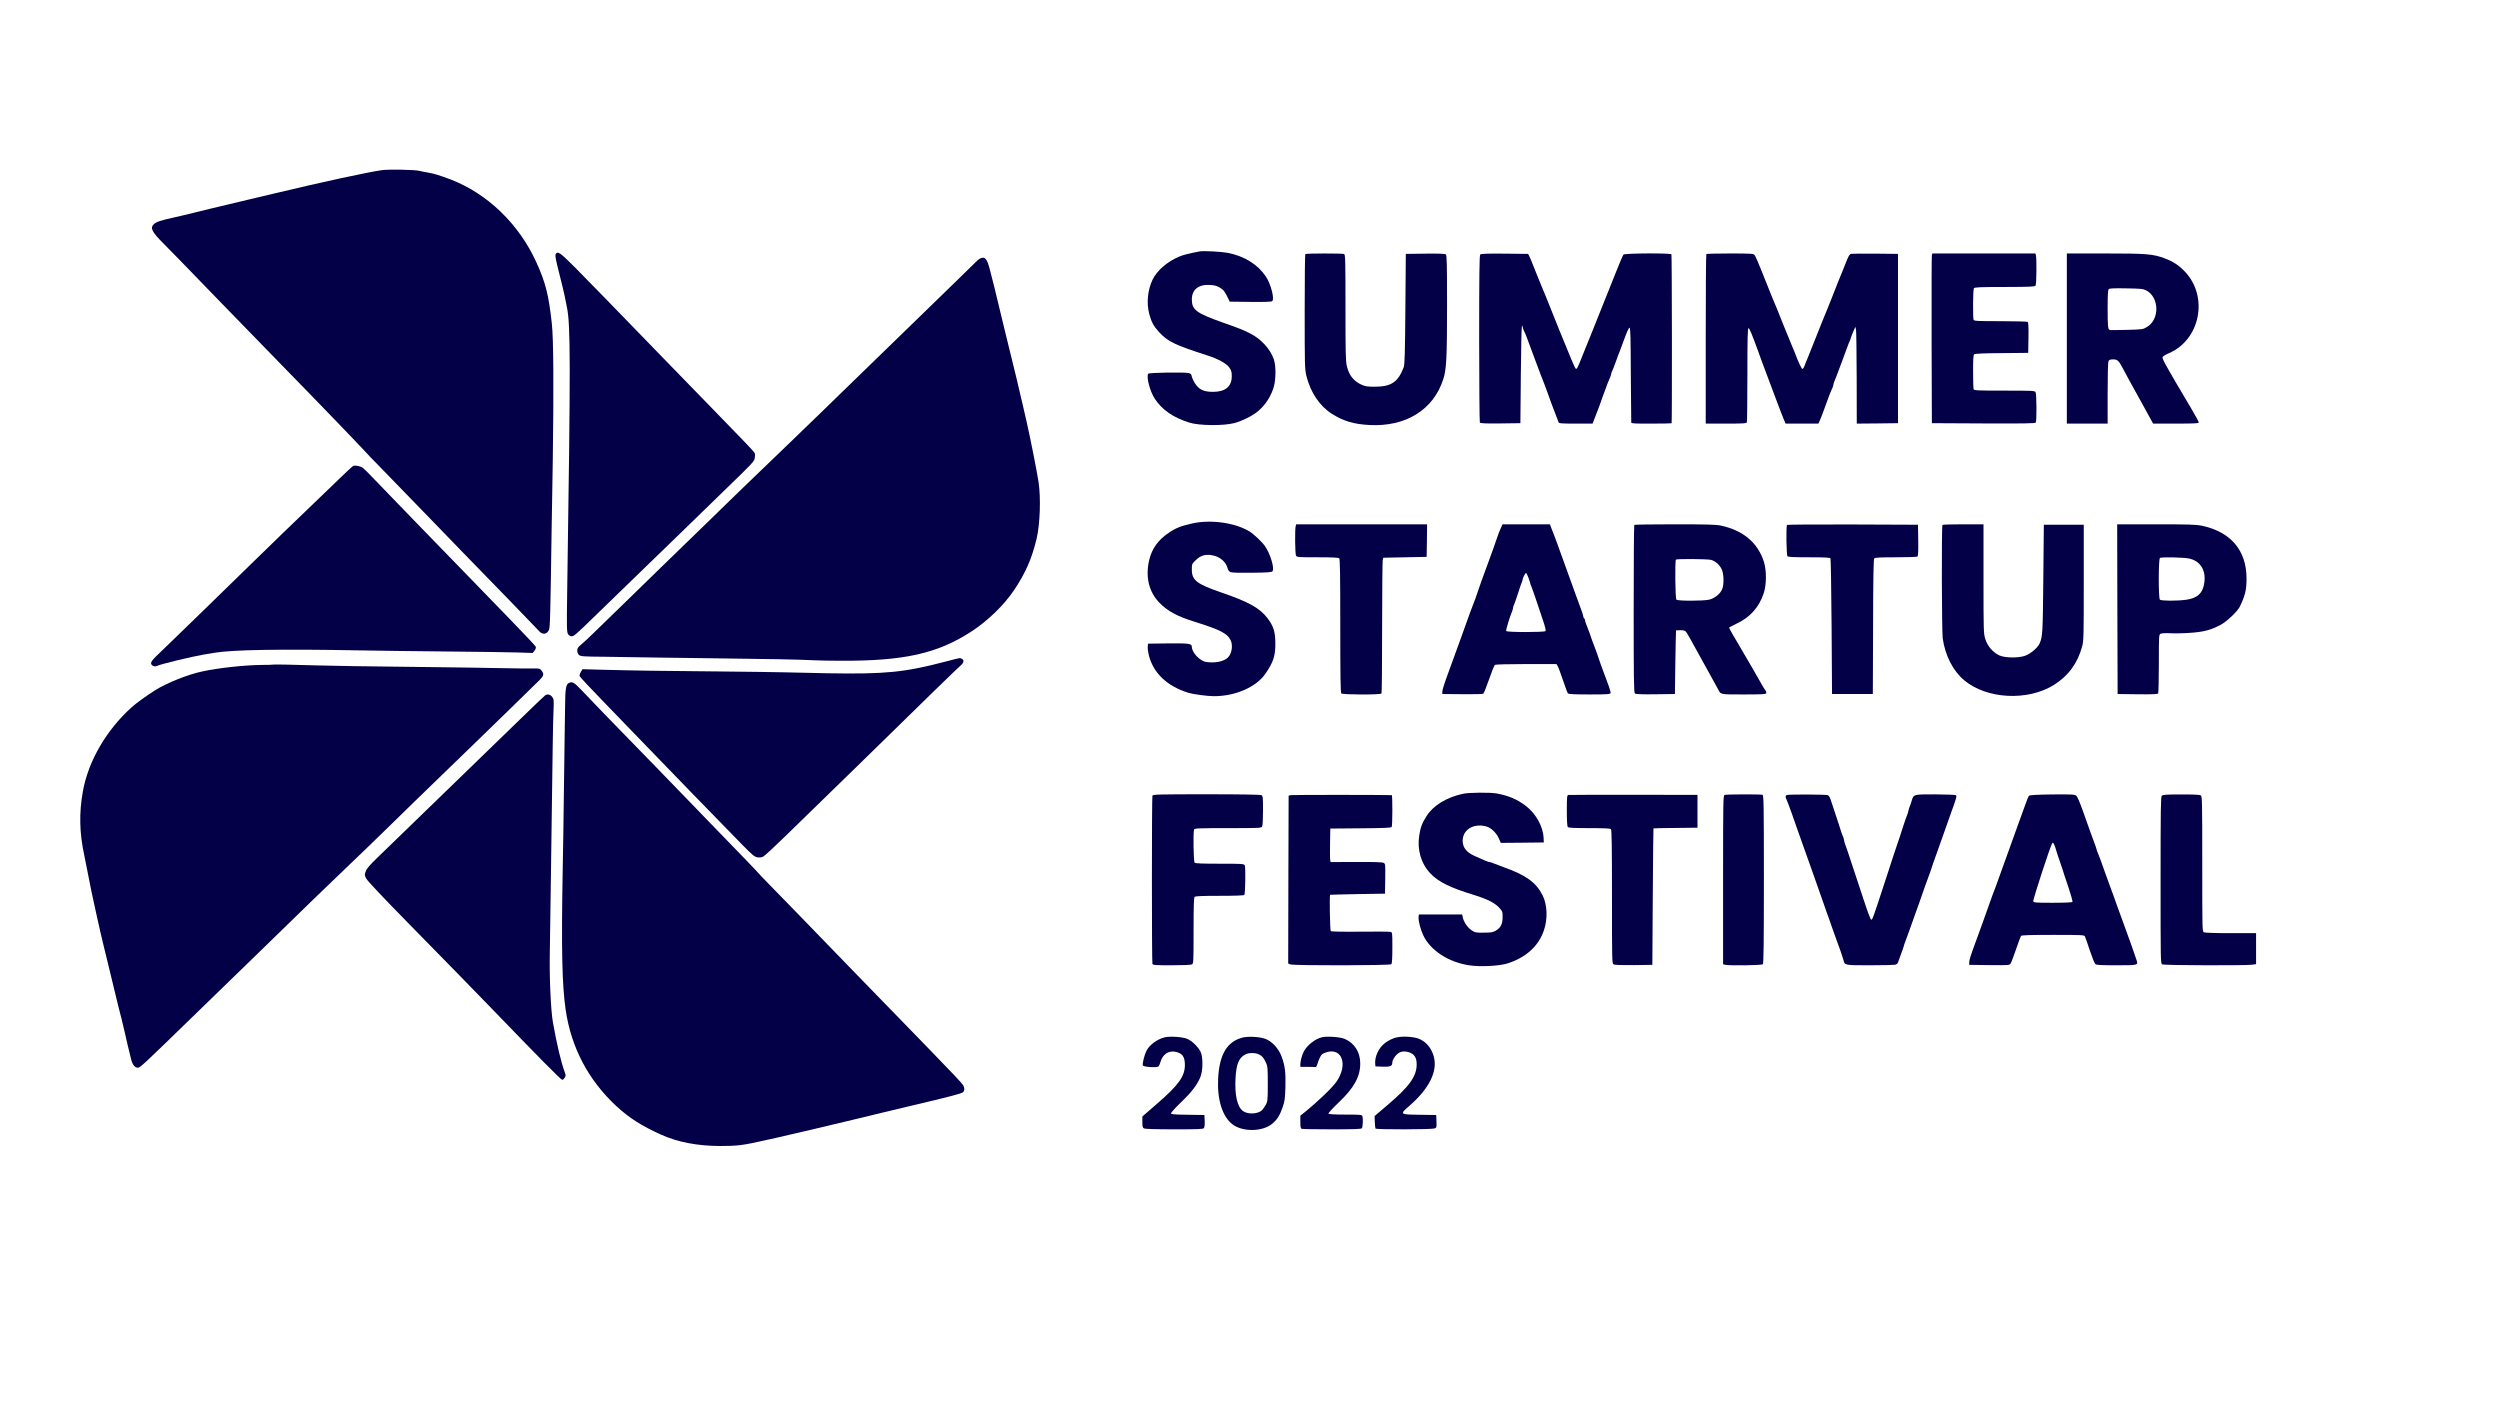
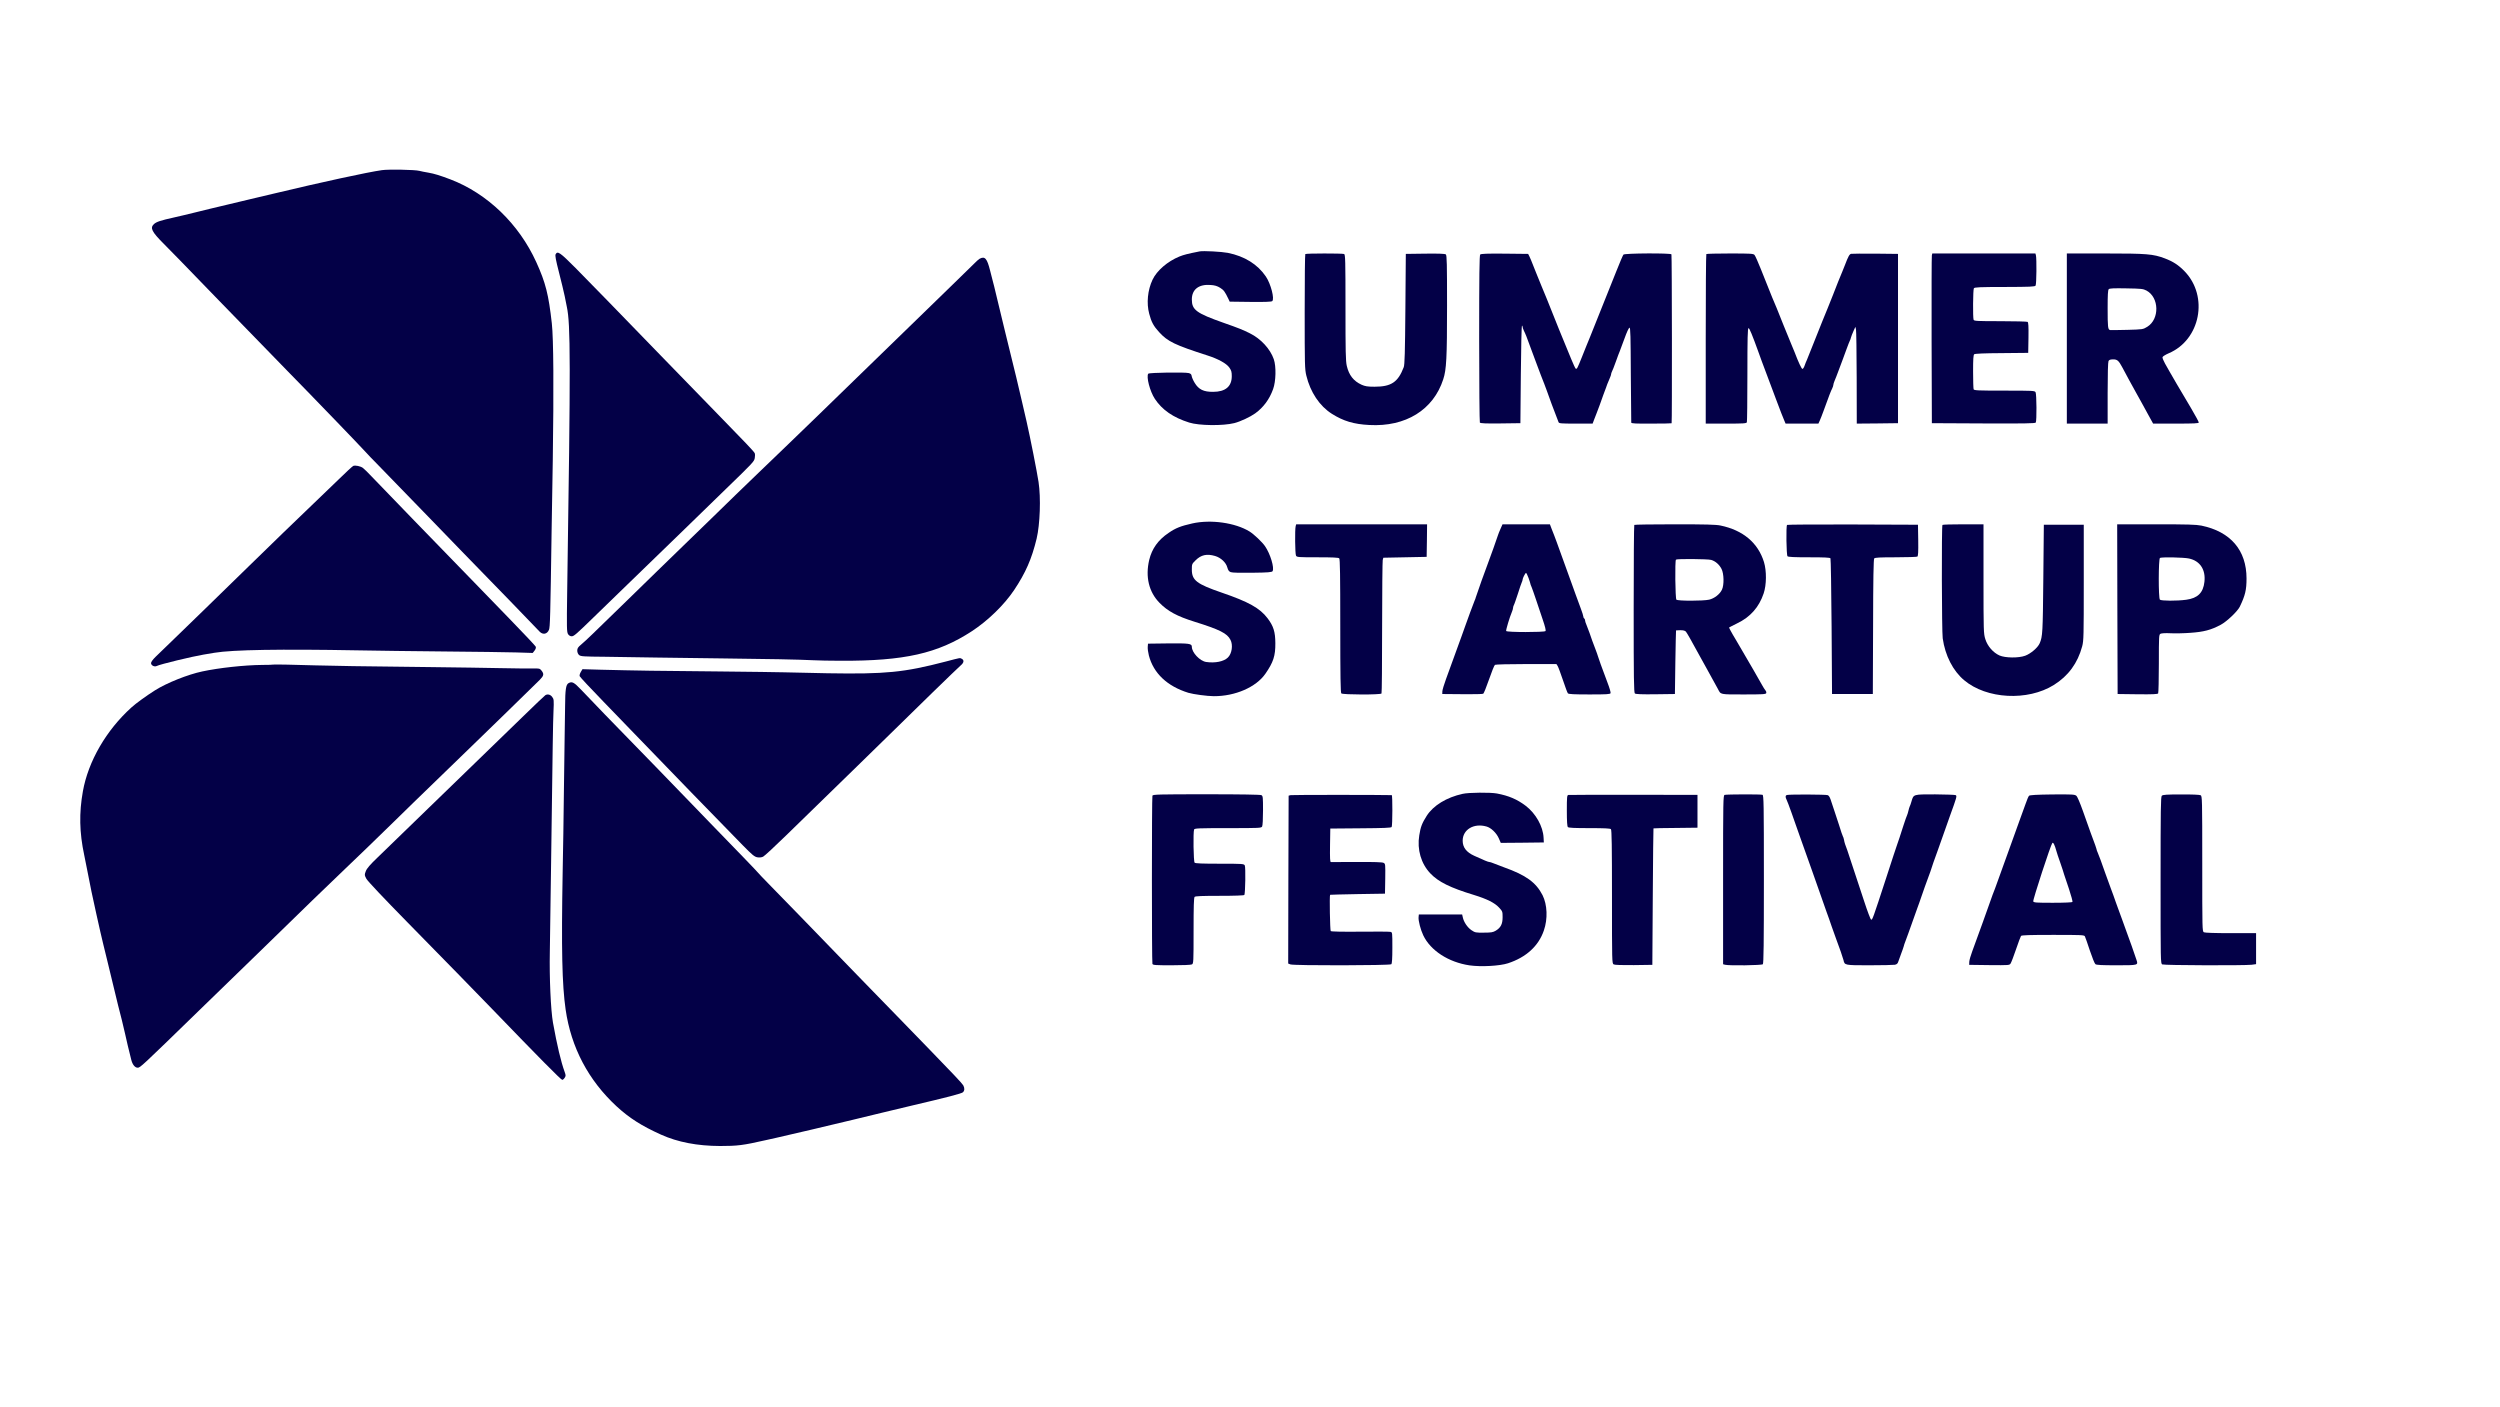
<svg xmlns="http://www.w3.org/2000/svg" viewBox="0 0 2880 1620">
  <path d="M 440 196 C 423.2 198.4 371.5 209.6 315.5 223 C 306.2 225.2 294 228.1 288.5 229.4 C 283 230.7 271.5 233.5 263 235.5 C 254.5 237.6 245 239.8 242 240.5 C 239 241.2 231.1 243.2 224.5 244.8 C 217.9 246.5 207.1 249 200.5 250.5 C 184.7 254 180.1 255.6 177.3 258.2 C 172.6 262.6 174.8 267 188.9 281.1 C 194.4 286.5 210.6 303.2 252.5 346.5 C 287.6 382.7 311.4 407.2 334.2 430.5 C 342.8 439.3 352.1 448.8 354.7 451.5 C 357.3 454.3 371.9 469.3 387.1 485 C 402.2 500.7 417.5 516.6 421 520.5 C 424.5 524.3 429.2 529.3 431.5 531.5 C 436.6 536.6 463 563.8 497.5 599.5 C 534.5 637.7 533.5 636.8 551.5 655.2 C 564.5 668.4 612.9 718.4 621.7 727.7 C 625.4 731.5 630.3 730.6 632.4 725.6 C 633.7 722.5 634 711.5 635.5 609 C 635.8 592.2 636.3 556.9 636.8 530.5 C 638 446.5 637.7 390.8 635.7 372.5 C 632 339.4 628.6 325.7 617.8 302 C 597.8 258 561.5 223 519 206.7 C 506.8 202.1 500.5 200.1 493.5 198.9 C 489.7 198.3 484.9 197.3 483 196.8 C 478 195.5 447.7 194.9 440 196 Z" stroke="none" style="fill: rgb(3, 0, 71);" />
  <path d="M 1382 289.6 C 1368 292.4 1364 293.4 1358.7 295.5 C 1345 301.1 1332.6 311.8 1327.7 322.3 C 1322.1 334.2 1320.6 349.2 1323.9 361.5 C 1326.3 370.8 1328.9 375.6 1335.2 382.5 C 1345.2 393.5 1353.4 397.4 1391 409.5 C 1403.2 413.4 1412.7 418.6 1416.1 423.3 C 1418.5 426.7 1419 428.3 1419 433.4 C 1419 445.2 1411.7 451.4 1397.5 451.4 C 1386.6 451.5 1380.9 448.7 1376.3 441.1 C 1374.5 438.2 1373 434.6 1372.8 433.2 C 1372.6 431.3 1371.7 430.4 1369.5 429.8 C 1365.4 428.6 1323.7 429.2 1322.8 430.5 C 1320.3 433.9 1324.7 450.9 1330.4 459.5 C 1338.8 472.2 1351.5 481 1370 486.8 C 1381.4 490.4 1409 490.7 1422 487.4 C 1429 485.6 1440.3 480.3 1446 476.2 C 1455.5 469.3 1462.4 460 1466.6 448.3 C 1469.9 439.4 1470.3 422.1 1467.4 413.8 C 1463.3 402 1452.6 390.3 1439.9 384 C 1432.4 380.2 1426.8 377.9 1409.6 371.9 C 1378.2 360.8 1373 357 1373 345 C 1373 333.4 1381 327.2 1394.7 328.3 C 1399.4 328.6 1402.3 329.5 1405.7 331.6 C 1409.9 334.3 1411 335.8 1415.2 344.5 L 1416.6 347.5 L 1440.4 347.8 C 1456.6 348 1464.7 347.7 1465.6 346.9 C 1468.5 344.5 1464 327 1458.3 318.6 C 1448.8 304.5 1433.8 295.2 1414.5 291.3 C 1407.2 289.9 1386.3 288.8 1382 289.6 Z" stroke="none" style="fill: rgb(3, 0, 71);" />
  <path d="M 640.1 292.9 C 639.3 294.2 640.3 299.6 643.9 313.6 C 646.6 324 649.5 336.3 650.5 341 C 651.4 345.7 652.5 351.3 653 353.5 C 657.3 373.8 657.4 415.4 653.4 681.7 C 652.8 723.7 652.9 728.2 654.4 730.5 C 655.4 732.1 657 733 658.6 733 C 661.1 733 663.8 730.7 684.1 710.9 C 688.8 706.3 703.9 691.7 717.5 678.5 C 754.7 642.5 756.1 641.2 788.5 609.7 C 805 593.6 826.1 573.1 835.5 564 C 867.7 532.8 868.8 531.7 869.5 527.6 C 869.9 525.5 869.9 523 869.4 522 C 868.5 520.1 858.2 509.2 827.2 477.5 C 803.1 452.8 781.4 430.5 761.5 409.9 C 717.2 364.1 678.8 324.7 663 308.7 C 645.1 290.7 642.3 288.8 640.1 292.9 Z" stroke="none" style="fill: rgb(3, 0, 71);" />
  <path d="M 1503.7 292.7 C 1503.3 293 1503 322.9 1503 359.1 C 1503 420.2 1503.1 425.4 1504.9 432.7 C 1509.5 451.8 1520.2 467.8 1534.3 476.7 C 1547.6 485.1 1559.6 488.7 1577.5 489.6 C 1619.3 491.9 1651.2 472.2 1662.6 437 C 1666.3 425.8 1667 412.2 1667 352.4 C 1667 304.2 1666.8 294 1665.6 293.1 C 1664.7 292.3 1657.5 292 1641.9 292.2 L 1619.5 292.5 L 1619 356 C 1618.6 405.8 1618.2 420.3 1617.1 423 C 1610.5 440.3 1602.7 445.5 1583.5 445.5 C 1575.3 445.5 1572.6 445 1568.5 443.2 C 1559.3 439 1554 432.2 1551.5 421.5 C 1550.2 415.9 1550 405.3 1550 354 C 1550 299.5 1549.8 293.2 1548.4 292.6 C 1546.3 291.8 1504.5 291.8 1503.7 292.7 Z" stroke="none" style="fill: rgb(3, 0, 71);" />
  <path d="M 1705.2 293.2 C 1704.3 294.1 1704 316.3 1704 389.9 C 1704 442.5 1704.4 486.1 1704.8 486.8 C 1705.5 487.7 1710.9 488 1728.6 487.8 L 1751.5 487.5 L 1752 431.8 C 1752.3 401.2 1752.8 375.8 1753.3 375.4 C 1753.7 375 1754 375.4 1754 376.3 C 1754 377.1 1754.6 379.1 1755.4 380.7 C 1756.2 382.2 1757.5 385.3 1758.4 387.5 C 1759.9 391.5 1765.1 405.4 1767.5 412 C 1768.2 413.9 1769.5 417.3 1770.3 419.5 C 1771.1 421.7 1773.3 427.3 1775 432 C 1776.8 436.7 1778.6 441.4 1779.1 442.5 C 1779.5 443.6 1780.8 447 1781.9 450 C 1785.5 460.3 1786.3 462.5 1787.5 465.5 C 1789.6 470.9 1794.8 484.5 1795.4 486.2 C 1795.9 487.8 1797.7 488 1815.3 488 L 1834.7 488 L 1836.5 483.2 C 1837.5 480.6 1838.8 477.1 1839.5 475.5 C 1840.2 473.8 1841.7 469.8 1842.9 466.5 C 1844 463.2 1845.9 458 1847 455 C 1848.2 452 1849.5 448.4 1850 447 C 1850.7 444.6 1851.8 441.9 1854.6 435.3 C 1855.4 433.6 1856 431.7 1856 431.1 C 1856 430.5 1856.4 429.2 1856.9 428.2 C 1857.5 427.3 1859.5 422 1861.5 416.5 C 1863.4 411 1865.5 405.6 1866 404.5 C 1866.5 403.4 1868.9 396.9 1871.4 390 C 1874.1 382.5 1876.4 377.5 1877.2 377.5 C 1878.3 377.5 1878.5 387.3 1878.7 431.5 C 1878.9 461.2 1879.1 486.1 1879.2 486.8 C 1879.4 487.9 1884.1 488.1 1902.5 488 C 1915.1 488 1925.5 487.8 1925.7 487.6 C 1926.3 487 1926.1 294 1925.5 293 C 1924.5 291.4 1871.5 291.7 1870.2 293.3 C 1869.6 294 1865.9 302.6 1862 312.5 C 1858.1 322.4 1854.5 331.4 1854 332.5 C 1853.5 333.6 1850.3 341.5 1847 350 C 1843.6 358.5 1839.5 368.9 1837.8 373 C 1836.1 377.1 1833.4 383.9 1831.8 388 C 1830.1 392.1 1828.2 396.8 1827.5 398.5 C 1826.8 400.1 1824.4 406.2 1822.1 412 C 1817.2 424.2 1816.6 425.5 1815.2 424.7 C 1814.7 424.3 1812.4 419.4 1810.1 413.8 C 1802.2 394.5 1797.3 382.4 1796 379.5 C 1795.5 378.4 1792.4 370.5 1789 362 C 1785.7 353.5 1782.5 345.6 1782 344.5 C 1781.5 343.4 1778.8 336.9 1776 330 C 1773.2 323.1 1770.5 316.6 1770.1 315.5 C 1769.6 314.4 1768.4 311.5 1767.5 309 C 1764 300 1762.9 297.5 1761.7 295 L 1760.4 292.5 L 1733.4 292.2 C 1713.3 292 1706.1 292.3 1705.2 293.2 Z" stroke="none" style="fill: rgb(3, 0, 71);" />
  <path d="M 1965.7 292.7 C 1965.3 293 1965 337.1 1965 390.7 L 1965 488 L 1988.4 488 C 2008.8 488 2011.9 487.8 2012.4 486.4 C 2012.7 485.5 2013 460.8 2013 431.4 C 2013 389.3 2013.3 378 2014.3 378 C 2015.4 378 2018.7 386.1 2025.7 405.5 C 2027 409.3 2028.8 414.1 2029.5 416 C 2030.3 417.9 2032.3 423.3 2034 428 C 2038.3 439.5 2039.7 443.3 2041.4 447.7 C 2042.2 449.8 2044.3 455.3 2046 460 C 2050.8 472.8 2054 481.1 2055.6 484.7 L 2057 488 L 2075.9 488 L 2094.8 488 L 2096.3 484.7 C 2097.1 483 2099 478.1 2100.5 474 C 2107.2 455.5 2109.2 450.3 2110.6 447.7 C 2111.4 446.1 2112 444.2 2112 443.5 C 2112 442.7 2112.6 440.6 2113.4 438.8 C 2114.2 437 2116.3 431.7 2118 427 C 2119.8 422.3 2121.8 416.9 2122.5 415 C 2123.3 413.1 2125.3 407.4 2127.1 402.5 C 2128.9 397.5 2130.7 393 2131 392.5 C 2131.4 391.9 2132 390.3 2132.3 388.9 C 2132.7 387.5 2133.9 384.2 2135.2 381.4 L 2137.4 376.5 L 2138.1 379.5 C 2138.5 381.1 2138.8 406.2 2138.9 435.3 L 2139 488 L 2162.8 487.8 L 2186.5 487.5 L 2186.5 390 L 2186.5 292.5 L 2160.5 292.2 C 2146.2 292.1 2133.6 292.2 2132.5 292.4 C 2130.5 292.9 2129.2 295.3 2125.3 305.5 C 2124.5 307.7 2123.2 310.8 2122.5 312.5 C 2120.1 318 2115.2 330.4 2111.5 340 C 2109.4 345.2 2106.8 352 2105.5 355 C 2102.5 362.1 2096.7 376.6 2089 396 C 2085.6 404.5 2082.3 412.8 2081.6 414.5 C 2080.8 416.1 2079.6 419.2 2078.9 421.2 C 2078.2 423.3 2077.1 425 2076.4 425 C 2075.4 425 2071.8 417.4 2067.3 405.5 C 2066.4 403.3 2064.9 399.6 2063.9 397.3 C 2062.8 394.9 2058.8 385 2054.9 375.3 C 2048.2 358.4 2044.5 349.3 2041.5 342.5 C 2040.8 340.8 2039.5 337.5 2038.5 335 C 2037.5 332.5 2036.2 329.1 2035.5 327.5 C 2034.8 325.8 2031.6 318 2028.5 310 C 2025.3 302 2022.1 294.7 2021.2 293.7 C 2019.8 292.2 2017.2 292 1993 292 C 1978.3 292 1966 292.3 1965.7 292.7 Z" stroke="none" style="fill: rgb(3, 0, 71);" />
  <path d="M 2225.5 294.2 C 2225.2 295.5 2225.1 339.5 2225.2 392 L 2225.5 487.5 L 2284.9 487.8 C 2331.8 488 2344.5 487.8 2345.2 486.8 C 2346.4 484.9 2346.2 454.2 2345 451.9 C 2344 450.1 2342.5 450 2309.1 450 C 2278.2 450 2274.1 449.8 2273.6 448.4 C 2273.3 447.5 2273 438.4 2273 428 C 2273 413.6 2273.3 409 2274.3 408.1 C 2275.2 407.4 2285.7 406.9 2306.1 406.8 L 2336.5 406.5 L 2336.8 389.1 C 2337 375.8 2336.7 371.5 2335.8 370.8 C 2335.1 370.4 2320.9 370 2304.4 370 C 2277.8 370 2274.1 369.8 2273.6 368.4 C 2272.6 365.9 2272.9 333.7 2273.9 332.1 C 2274.7 330.9 2280.5 330.6 2309.5 330.6 C 2339.1 330.5 2344.2 330.3 2345 329 C 2346.1 327.4 2346.3 297.9 2345.4 294.2 L 2344.8 292 L 2285.4 292 L 2226 292 L 2225.5 294.2 Z" stroke="none" style="fill: rgb(3, 0, 71);" />
  <path d="M 2381 390 L 2381 488 L 2404.5 488 L 2428 488 L 2428 452.9 C 2428 430.7 2428.4 417.2 2429 415.9 C 2429.8 414.5 2431.1 414 2434.5 414 C 2439.1 414 2440.8 415.5 2445 423.4 C 2450.2 433.2 2455.3 442.6 2460 451 C 2462.9 456.2 2466.3 462.3 2467.5 464.5 C 2468.7 466.7 2472 472.9 2475 478.2 L 2480.4 488 L 2506.7 488 C 2528 488 2533 487.7 2533 486.7 C 2533 485.9 2529 478.6 2524.2 470.4 C 2509.6 445.8 2501.3 431.7 2499.3 428 C 2498.2 426.1 2495.9 421.9 2494.1 418.8 C 2492.3 415.6 2491 412.3 2491.2 411.5 C 2491.4 410.6 2494.6 408.6 2498.3 407 C 2534.8 391.6 2544.6 341.5 2516.7 312.6 C 2509.6 305.3 2503.5 301.3 2493.7 297.6 C 2480.3 292.6 2473.3 292 2425.3 292 L 2381 292 L 2381 390 Z M 2472.7 334.7 C 2487.5 342.6 2488 367.7 2473.6 376.5 C 2468.7 379.5 2468.5 379.5 2450.6 380 C 2440.6 380.3 2431.8 380.3 2430.8 380.2 C 2428.3 379.6 2428 377.1 2428 354.9 C 2428 339.8 2428.3 334.1 2429.3 333.1 C 2430.2 332.2 2435 331.9 2449.5 332.2 C 2466.8 332.5 2468.9 332.7 2472.7 334.7 Z" stroke="none" style="fill: rgb(3, 0, 71);" />
  <path d="M 1128.5 298.1 C 1127.4 298.7 1124.2 301.5 1121.5 304.4 C 1118.7 307.2 1109.2 316.5 1100.4 325 C 1091.7 333.5 1076.8 347.9 1067.5 357 C 1046.7 377.2 988.5 433.8 966.1 455.5 C 957 464.3 947.3 473.7 944.5 476.5 C 933.4 487.3 883.9 535.1 874.5 544 C 864.1 553.9 832.9 584.2 822.4 594.5 C 819.1 597.8 805.4 611.1 792 624 C 778.7 636.9 763.2 652 757.5 657.5 C 747.7 667.2 700.9 712.6 682.5 730.5 C 677.6 735.3 671.6 740.8 669.3 742.7 C 665.9 745.5 665 746.9 665 749.5 C 665 751.4 665.8 753.4 667 754.5 C 668.9 756.2 671.5 756.4 697.3 756.6 C 712.8 756.8 739.2 757.2 756 757.5 C 772.8 757.8 807.2 758.2 832.5 758.5 C 881.5 759 921.5 759.8 937 760.6 C 942.2 760.9 956.4 761.2 968.5 761.2 C 1041.8 761.5 1080.1 752.9 1119.5 727.2 C 1138 715.1 1156.8 696.9 1168.3 679.7 C 1181.6 659.7 1188.5 644 1194.2 620.5 C 1198.1 604 1199.2 573.6 1196.4 555.2 C 1194.7 543.9 1186.8 503.8 1182.6 485.5 C 1181.2 479.4 1178.8 469.3 1177.4 463 C 1174.4 449.5 1169.3 428.5 1157.6 381 C 1153 362 1148.2 342.4 1147.1 337.5 C 1145.9 332.5 1144.6 326.9 1144 325 C 1143.5 323.1 1142 317.1 1140.6 311.7 C 1137.1 297.7 1134.6 294.8 1128.5 298.1 Z" stroke="none" style="fill: rgb(3, 0, 71);" />
  <path d="M 407 536.7 C 406.2 537 398.5 544 390 552.4 C 373.8 568.1 335.7 604.8 326.5 613.5 C 323.6 616.2 305.3 634 285.9 653 C 266.5 672 243.1 694.7 234.1 703.5 C 225 712.3 210.1 726.7 201.1 735.5 C 192 744.3 182.2 753.8 179.3 756.6 C 176.1 759.7 174 762.6 174 763.9 C 174 766.6 178 768.6 180.6 767.2 C 184.2 765.3 221.2 756.3 234.5 754.1 C 238.4 753.4 244 752.5 247 752 C 268 748.5 323.1 747.6 411.5 749.2 C 432.4 749.6 477.9 750.2 512.5 750.5 C 547.2 750.8 584.1 751.3 594.6 751.6 L 613.7 752.2 L 615.8 749.5 C 617.1 747.8 617.6 746.2 617.2 745 C 616.8 744 603.2 729.6 587 712.9 C 570.8 696.2 552.3 677.2 546 670.6 C 539.7 664.1 532 656.2 529 653.1 C 512.4 636.2 439.8 561.1 428.4 549.2 C 424.1 544.6 419.4 540 418 539 C 415.2 537 409.4 535.8 407 536.7 Z" stroke="none" style="fill: rgb(3, 0, 71);" />
  <path d="M 1373.5 603 C 1360.2 606 1354.3 608.3 1346.1 614 C 1334.2 622 1327 632.1 1323.9 645 C 1319.3 664.5 1323.5 682 1335.8 694.5 C 1345.2 704.1 1355.9 709.9 1376 716.2 C 1405.1 725.3 1413.7 729.6 1417.5 737.1 C 1420.6 743 1419.2 753 1414.5 757.5 C 1409.8 762.1 1399.9 764.1 1389.5 762.6 C 1382.2 761.5 1373 751.7 1373 745.1 C 1373 741.4 1370.1 741 1345.8 741.2 L 1322.5 741.5 L 1322.2 745.1 C 1322 747.2 1322.6 751.6 1323.5 755.1 C 1328.8 775.6 1344.7 790.6 1369 798.1 C 1374.6 799.8 1390.9 802 1398.3 802 C 1423 802.1 1447 791.6 1457.7 776.2 C 1466.9 762.9 1469.3 755.7 1469.2 740.9 C 1469.1 727.8 1467.1 721.3 1460.2 712.2 C 1451.4 700.6 1438.4 693.3 1407.4 682.7 C 1378.6 672.8 1373 668.5 1373 656.2 C 1373 649.9 1373.1 649.6 1377.3 645.5 C 1383.6 639.2 1390.2 637.7 1399.8 640.5 C 1406.5 642.5 1412.4 648 1413.9 653.8 C 1414.8 657 1415.8 658.4 1417.8 659.1 C 1419.5 659.8 1428.9 660 1442.8 659.8 C 1461.1 659.6 1465.2 659.2 1466 658 C 1468.3 654.3 1463.4 638 1457.3 629.2 C 1454 624.4 1444.5 615.4 1439.5 612.3 C 1423.1 602.2 1394.9 598.2 1373.5 603 Z" stroke="none" style="fill: rgb(3, 0, 71);" />
  <path d="M 1492.6 606.2 C 1491.6 610.1 1491.9 638 1493 640.1 C 1494 641.9 1495.4 642 1517.8 642 C 1535 642 1541.9 642.3 1542.8 643.2 C 1543.7 644.1 1544 662.8 1544 721 C 1544 779.2 1544.3 797.9 1545.2 798.8 C 1546.8 800.4 1590.6 800.5 1591.5 798.9 C 1591.9 798.4 1592.2 764.1 1592.2 722.8 C 1592.2 681.5 1592.6 646.5 1592.9 645.1 L 1593.6 642.5 L 1618.6 642 L 1643.5 641.5 L 1643.8 622.7 L 1644 604 L 1568.6 604 L 1493.2 604 L 1492.6 606.2 Z" stroke="none" style="fill: rgb(3, 0, 71);" />
  <path d="M 1728.6 609.2 C 1727.3 612.1 1725.9 615.6 1725.5 617 C 1724.8 619.6 1716.4 642.9 1715 646.5 C 1712.9 651.6 1700 687.8 1700 688.5 C 1700 688.9 1699.4 690.6 1698.6 692.3 C 1697.8 694.1 1695.6 700 1693.6 705.5 C 1691.7 711 1689.2 718 1688 721 C 1686.9 724 1685 729.2 1683.9 732.5 C 1681.9 738.2 1674.3 759.1 1665.8 782.3 C 1663.6 788.3 1661.7 794.6 1661.6 796.3 L 1661.5 799.5 L 1684.5 799.7 C 1697.2 799.9 1708.1 799.6 1708.7 799.2 C 1709.4 798.7 1712.4 791.3 1715.4 782.6 C 1718.4 773.9 1721.4 766.4 1722.2 765.9 C 1722.9 765.4 1739.1 765 1758.2 765 L 1793 765 L 1794.4 767.2 C 1795.2 768.5 1797.9 775.8 1800.5 783.5 C 1803.1 791.2 1805.6 798.1 1806.2 798.7 C 1807 799.7 1813.2 800 1831 800 C 1851 800 1854.9 799.8 1855.4 798.5 C 1855.7 797.7 1854.1 792.2 1851.8 786.3 C 1844.5 766.9 1841.9 759.5 1841 756.5 C 1840.5 754.8 1839.2 751 1838 748 C 1834.8 739.7 1833.5 736.1 1831.1 729 C 1829.8 725.4 1828.2 721.1 1827.4 719.3 C 1826.6 717.6 1826 715.5 1826 714.7 C 1826 713.8 1825.6 712.8 1825 712.5 C 1824.5 712.2 1824 711.2 1824 710.3 C 1824 709.4 1822.7 705.3 1821.1 701.1 C 1819.5 696.9 1816.8 689.4 1815 684.5 C 1813.2 679.5 1811.2 673.9 1810.5 672 C 1808.8 667.6 1800.6 644.8 1797.3 635.5 C 1796 631.6 1794.2 626.8 1793.4 624.7 C 1792.6 622.7 1791.4 619.3 1790.6 617.2 C 1789.8 615.2 1788.3 611.4 1787.3 608.8 L 1785.5 604 L 1758.2 604 L 1730.9 604 L 1728.6 609.2 Z M 1760.9 665.9 C 1762 669.1 1763 672 1763 672.5 C 1763 672.9 1763.6 674.6 1764.4 676.3 C 1765.1 678.1 1767.4 684.4 1769.4 690.5 C 1771.4 696.5 1775 707 1777.2 713.7 C 1779.9 721.6 1781.1 726.3 1780.4 727 C 1778.9 728.5 1735.7 728.5 1735.1 726.9 C 1734.7 725.7 1739.1 711.1 1741.6 705.2 C 1742.4 703.4 1743 701.3 1743 700.5 C 1743 699.6 1743.4 698.2 1743.9 697.2 C 1744.5 696.3 1746.5 690.3 1748.6 684 C 1750.6 677.7 1752.6 671.7 1753.1 670.8 C 1753.6 669.8 1754 668.5 1754 667.9 C 1754 666.2 1757.1 660 1758 660 C 1758.4 660 1759.7 662.6 1760.9 665.9 Z" stroke="none" style="fill: rgb(3, 0, 71);" />
  <path d="M 1882.7 604.7 C 1882.3 605 1882 648.6 1882 701.5 C 1882 782 1882.2 797.9 1883.4 798.9 C 1884.3 799.7 1891.5 800 1907.1 799.8 L 1929.5 799.5 L 1930 763 C 1930.3 742.9 1930.7 726.4 1930.8 726.2 C 1930.9 726.1 1933.2 726 1935.8 726 C 1939.2 726 1941.1 726.5 1942.2 727.7 C 1943.5 729.3 1948.4 737.9 1957.7 755 C 1959.3 758 1963.1 764.8 1966 770 C 1973.5 783.6 1977.1 790 1979.1 793.8 C 1982.5 800.3 1980.9 800 2008.7 800 C 2030.6 800 2034.1 799.8 2034.7 798.5 C 2035 797.6 2034.6 796.2 2033.7 795.2 C 2032.9 794.3 2031.2 791.5 2029.8 789 C 2028.5 786.5 2024.1 778.9 2020.1 772 C 2016.1 765.1 2010.1 754.8 2006.7 749 C 2003.4 743.2 2000 737.4 1999.1 736 C 1998.2 734.6 1997 732.5 1996.3 731.3 C 1995.7 730.1 1994.4 727.7 1993.4 726.1 C 1992.4 724.4 1991.8 722.9 1992.1 722.7 C 1992.3 722.5 1996.4 720.4 2001.2 718.1 C 2016.3 710.9 2026.4 699.5 2031.7 683.7 C 2035.1 673.8 2035.2 657.7 2032.1 647.5 C 2025.2 625.3 2008 610.8 1982 605.4 C 1977 604.3 1964.6 604 1929.4 604 C 1904.1 604 1883 604.3 1882.7 604.7 Z M 1971.2 645 C 1976.1 646.4 1980.6 650.3 1983.2 655.4 C 1986 660.8 1986.3 673.8 1983.7 679.3 C 1981.2 684.6 1974.9 689.4 1969 690.8 C 1962 692.4 1932.8 692.4 1931.2 690.8 C 1929.9 689.5 1929.4 645.9 1930.7 644.7 C 1931.7 643.6 1967.2 643.9 1971.2 645 Z" stroke="none" style="fill: rgb(3, 0, 71);" />
  <path d="M 2058.7 604.7 C 2057.4 605.9 2057.9 639.5 2059.2 640.8 C 2060.1 641.7 2067 642 2084.1 642 C 2102 642 2108.1 642.3 2108.7 643.2 C 2109.1 643.9 2109.7 679.4 2110 722 L 2110.5 799.5 L 2134 799.5 L 2157.5 799.5 L 2157.8 722.1 C 2157.9 666.9 2158.3 644.3 2159.1 643.3 C 2160 642.3 2165.3 642 2183.9 642 C 2196.9 642 2208.1 641.6 2208.8 641.2 C 2209.7 640.5 2210 636.1 2209.8 622.4 L 2209.5 604.5 L 2134.4 604.2 C 2093.1 604.1 2059 604.3 2058.7 604.7 Z" stroke="none" style="fill: rgb(3, 0, 71);" />
  <path d="M 2237.7 604.7 C 2236.6 605.8 2236.9 727.4 2238 735.3 C 2240.8 755.2 2249.8 772.8 2262.7 783.6 C 2288.5 805.4 2335.9 807.9 2366 789.1 C 2382.7 778.7 2393.5 763.9 2398.7 744.5 C 2400.4 738 2400.5 732.5 2400.5 671 L 2400.5 604.5 L 2377.5 604.5 L 2354.5 604.5 L 2353.9 667 C 2353.3 729.1 2353.1 733.2 2349.7 741.1 C 2347.5 746.2 2339.3 753.1 2333 755.4 C 2325.3 758.2 2310.1 758 2303.4 755.1 C 2296.1 751.8 2289.6 744.4 2287.1 736.3 C 2285.1 729.9 2285 727.7 2285 666.8 L 2285 604 L 2261.7 604 C 2248.8 604 2238 604.3 2237.7 604.7 Z" stroke="none" style="fill: rgb(3, 0, 71);" />
  <path d="M 2439.2 701.7 L 2439.5 799.5 L 2462.4 799.8 C 2480.1 800 2485.5 799.7 2486.2 798.8 C 2486.6 798.1 2487 782.6 2487 764.3 C 2487 732.6 2487.1 731 2488.9 730.1 C 2490 729.5 2494.7 729.2 2500.2 729.5 C 2505.3 729.8 2515.8 729.6 2523.5 729 C 2538.8 727.9 2546.9 725.8 2558.2 719.8 C 2565.2 716.1 2577.5 704.4 2580.2 699 C 2586.5 685.9 2588 679.6 2588 666.4 C 2588 633.9 2569.7 612.5 2536 605.5 C 2529.9 604.3 2520.2 604 2483.7 604 L 2439 604 L 2439.2 701.7 Z M 2521.7 643.4 C 2534.4 646.1 2541.1 656.2 2539.5 670.3 C 2538.1 682.9 2531.8 689.1 2518.6 690.9 C 2507.9 692.4 2489.7 692.3 2488.2 690.8 C 2486.4 689 2486.5 643.4 2488.3 642.7 C 2490.9 641.6 2515.8 642.1 2521.7 643.4 Z" stroke="none" style="fill: rgb(3, 0, 71);" />
  <path d="M 1089.5 762.1 C 1041.2 774.7 1020.3 776.7 953.5 775.6 C 931 775.2 908.2 774.7 903 774.5 C 897.8 774.3 863.8 773.9 827.5 773.5 C 761.5 773 730.7 772.5 691.8 771.5 L 671 770.9 L 669.1 774.1 C 668 776 667.4 778 667.8 779 C 668.2 780 680.4 793.1 695 808.1 C 709.6 823.2 723.8 837.8 726.5 840.7 C 764.9 880.5 831 948.7 855.5 973.6 C 866.5 984.8 869.1 987 872.4 987.6 C 874.9 988 877.2 987.8 879.1 986.9 C 880.7 986.1 892.6 975.1 905.5 962.5 C 929.7 938.9 937 931.9 986.6 883.5 C 1002.4 868.1 1020.1 850.8 1026 845 C 1051.7 819.6 1103.8 769 1106.8 766.5 C 1110.4 763.5 1110.9 760.6 1108.1 759 C 1105.6 757.7 1107.2 757.5 1089.5 762.1 Z" stroke="none" style="fill: rgb(3, 0, 71);" />
  <path d="M 314.7 765.6 C 314.6 765.8 308.8 766 302 766 C 281.2 766.2 252.2 769.4 233 773.5 C 216.4 777 191.9 786.8 178.5 795.3 C 168.7 801.5 156.4 810.4 151.5 814.9 C 122.4 841.2 101.7 876.9 95.5 911.5 C 91 936.5 91.5 959.2 97 985 C 97.5 987.5 98.9 994.2 100 1000 C 103.1 1016.4 107.6 1038.3 111 1053 C 112.7 1060.4 114.7 1069.6 115.6 1073.5 C 116.4 1077.3 117.9 1083.6 118.9 1087.5 C 119.9 1091.3 121.9 1099.4 123.3 1105.5 C 128.4 1126.9 135.1 1154.5 136 1158 C 137.8 1164.4 143.2 1186.5 144 1190.5 C 144.8 1194.6 149.2 1213.2 151.2 1220.8 C 152.6 1226.5 155.5 1230 158.6 1230 C 161.5 1230 162.4 1229.2 229 1164.4 C 238.1 1155.6 253.4 1140.8 263 1131.4 C 272.6 1122.1 288.1 1107.1 297.4 1098 C 306.8 1088.9 316.9 1079 320 1076 C 331.9 1064.2 389 1008.9 398 1000.5 C 403.2 995.6 414.3 985 422.5 977 C 430.8 969 445.1 955 454.4 946 C 463.8 936.9 473.7 927.2 476.4 924.5 C 482.6 918.5 537.7 865.1 544 859 C 550.7 852.7 616.8 788.2 621.8 783.2 C 626.5 778.4 626.9 776.5 623.9 772.6 C 621.8 770 621.4 769.9 613.1 770.1 C 608.4 770.2 592.1 770 577 769.7 C 561.9 769.4 525.7 768.8 496.5 768.5 C 419.4 767.7 378.3 767 363 766.5 C 342.1 765.8 315.1 765.3 314.7 765.6 Z" stroke="none" style="fill: rgb(3, 0, 71);" />
  <path d="M 654.8 787.1 C 652 788.7 651.1 794.5 651 813 C 650.9 822.6 650.7 837.7 650.5 846.5 C 650.4 855.3 650 885 649.6 912.5 C 649.3 940 648.7 981.2 648.2 1004 C 646.6 1093.8 647.5 1134.3 651.6 1163 C 657.9 1206.7 677.8 1244.4 710.2 1274.4 C 724.9 1287.9 738.9 1296.9 761.5 1307.1 C 780.8 1315.8 803.3 1320.1 829.6 1320.2 C 849.5 1320.2 856 1319.4 881.5 1313.6 C 884.8 1312.8 890.7 1311.5 894.5 1310.7 C 904.9 1308.4 963.8 1294.6 982.9 1289.9 C 992 1287.7 1006.7 1284.1 1015.5 1282 C 1024.3 1279.9 1040.3 1276 1051 1273.5 C 1091.6 1264 1107.6 1259.8 1109.3 1258.3 C 1111.3 1256.4 1111.4 1253.4 1109.6 1250.2 C 1108.5 1248.2 1095.6 1234.5 1070.3 1208.5 C 1066.6 1204.6 1050 1187.6 1033.5 1170.6 C 1017 1153.6 1000.8 1137 997.5 1133.6 C 994.2 1130.3 985.4 1121.2 978 1113.5 C 942.9 1077.2 894.6 1027.4 884.7 1017.4 C 878.7 1011.3 873.5 1005.8 873.1 1005.2 C 872.6 1004.3 848.8 979.7 818 948 C 811.9 941.7 802.7 932.2 797.7 927 C 777.4 905.9 729.8 856.9 719.5 846.4 C 708.9 835.7 686.2 812.1 669.4 794.5 C 661.1 785.8 658.9 784.7 654.8 787.1 Z" stroke="none" style="fill: rgb(3, 0, 71);" />
  <path d="M 628.2 800.9 C 627.4 801.4 615.9 812.3 602.7 825.2 C 566.3 860.6 566.1 860.8 540 886 C 526.6 898.9 506.1 918.7 494.6 930 C 473.8 950.2 459.4 964.2 435.3 987.5 C 426.2 996.2 422.6 1000.4 421.4 1003.6 C 419.8 1007.9 419.8 1008.1 422.1 1012.4 C 423.6 1015.1 441.7 1034.3 468.5 1061.6 C 517 1111 545.5 1140.2 566.1 1161.5 C 620.2 1217.6 646.3 1244 647.7 1244 C 648.4 1244 649.7 1242.9 650.5 1241.6 C 651.9 1239.5 651.9 1238.8 650.5 1234.9 C 646.2 1223.1 641.8 1204.5 637 1178 C 634.5 1163.8 632.8 1126.3 633.4 1096.5 C 633.7 1080 634.4 1033 634.9 992 C 636.8 851.1 637 834.5 637.6 820 C 638.2 806.2 638.1 805.4 636 802.7 C 633.9 800 630.7 799.3 628.2 800.9 Z" stroke="none" style="fill: rgb(3, 0, 71);" />
  <path d="M 1685 914.5 C 1666.4 918.6 1651.2 927.9 1643.6 939.8 C 1638.2 948.3 1636.5 952.6 1635 962.3 C 1632.3 978.7 1637.1 995 1647.8 1006.2 C 1657 1015.9 1670.7 1022.7 1698 1031 C 1713 1035.6 1721.9 1040.1 1726.8 1045.4 C 1730.9 1049.8 1731 1050.2 1731 1056.6 C 1731 1064.5 1728.9 1068.6 1723.2 1072.1 C 1720 1074 1718.1 1074.4 1709.5 1074.4 C 1700 1074.5 1699.3 1074.4 1695 1071.5 C 1690.4 1068.3 1686.2 1062.1 1685.1 1056.6 L 1684.4 1053.5 L 1659.5 1053.5 L 1634.5 1053.5 L 1634.2 1056.6 C 1633.8 1060.6 1636.5 1071 1639.6 1077.5 C 1648 1095.1 1668.7 1108.5 1692.9 1112.1 C 1706 1114 1727.7 1112.8 1737.2 1109.7 C 1758.2 1102.8 1772.4 1089.8 1778.5 1072 C 1783.2 1058.5 1782.5 1042.2 1777 1031.2 C 1769.4 1016.5 1758 1008.2 1732.5 999.1 C 1727.6 997.3 1722 995.2 1720.2 994.4 C 1718.4 993.6 1716.3 993 1715.6 993 C 1714.4 993 1709.7 991.1 1698.4 985.9 C 1689.3 981.8 1685 976.2 1685 968.5 C 1685 955.7 1697.8 948 1712.3 952.1 C 1717.6 953.5 1723.8 959.4 1726.6 965.7 L 1728.9 971 L 1753.7 970.8 L 1778.5 970.5 L 1778.2 965 C 1777.6 952 1769.2 937.1 1757.5 928.2 C 1747.5 920.7 1738.1 916.7 1724.4 914.1 C 1716.7 912.7 1692.1 912.9 1685 914.5 Z" stroke="none" style="fill: rgb(3, 0, 71);" />
  <path d="M 1327.6 916.6 C 1326.8 918.6 1326.8 1108.4 1327.6 1110.4 C 1328.1 1111.8 1331 1112 1349.7 1112 C 1362.6 1112 1371.9 1111.6 1373.1 1111 C 1374.9 1110 1375 1108.5 1375 1072.2 C 1375 1044.1 1375.3 1034.1 1376.2 1033.2 C 1377.1 1032.3 1384.9 1032 1405.1 1032 C 1422.4 1032 1433.1 1031.6 1433.5 1031 C 1434.6 1029.1 1435.1 999 1434 997 C 1433 995.1 1431.7 995 1405.2 995 C 1384.9 995 1377.1 994.7 1376.2 993.8 C 1374.9 992.5 1374.4 958.7 1375.6 955.6 C 1376.1 954.2 1380.5 954 1414.6 954 C 1451.5 954 1453 953.9 1454 952.1 C 1454.6 951 1455 943.1 1455 933.6 C 1455 918.3 1454.9 917 1453.1 916 C 1451.8 915.4 1430.1 915 1389.7 915 C 1334.6 915 1328.2 915.2 1327.6 916.6 Z" stroke="none" style="fill: rgb(3, 0, 71);" />
  <path d="M 1486.9 916 L 1484.5 916.6 L 1484.2 1013.3 L 1484 1110 L 1486.6 1111 C 1490.6 1112.5 1601.3 1112.3 1602.8 1110.8 C 1603.6 1110 1604 1104.3 1604 1091.8 C 1604 1074.2 1604 1074 1601.8 1073.5 C 1600.5 1073.2 1584.8 1073.1 1566.8 1073.3 C 1545.8 1073.5 1533.6 1073.2 1533 1072.6 C 1532.2 1071.8 1531.4 1031.5 1532.3 1030.8 C 1532.4 1030.7 1546.7 1030.3 1564 1030 L 1595.5 1029.5 L 1595.8 1012.3 C 1596 995.7 1596 995.1 1593.9 994 C 1592.5 993.2 1582.9 992.9 1563.2 993 C 1547.4 993.1 1533.9 993.2 1533.2 993.1 C 1532.2 993 1532 988.8 1532.2 973.7 L 1532.5 954.5 L 1567.4 954.2 C 1593.9 954 1602.6 953.7 1603.2 952.7 C 1604.2 951.2 1604.3 916 1603.3 916 C 1591.7 915.6 1488.6 915.6 1486.9 916 Z" stroke="none" style="fill: rgb(3, 0, 71);" />
  <path d="M 1806.7 915.8 C 1805.2 916.1 1805 918.1 1805 933.9 C 1805 946.3 1805.4 952 1806.2 952.8 C 1807.1 953.7 1814 954 1831 954 C 1848 954 1854.9 954.3 1855.8 955.2 C 1856.7 956.1 1857 974.8 1857 1033.2 C 1857 1108.5 1857 1109.9 1859 1111 C 1860.2 1111.7 1868.7 1111.9 1882.2 1111.8 L 1903.5 1111.5 L 1904 1033 C 1904.3 989.8 1904.6 954.4 1904.8 954.3 C 1904.9 954.1 1916.4 953.9 1930.3 953.8 L 1955.5 953.5 L 1955.5 934.6 L 1955.5 915.7 L 1881.9 915.6 C 1841.5 915.6 1807.6 915.6 1806.7 915.8 Z" stroke="none" style="fill: rgb(3, 0, 71);" />
  <path d="M 1986.8 915.7 C 1985.1 916.1 1985 921.6 1985 1013.5 L 1985 1110.8 L 1987.3 1111.4 C 1991.7 1112.6 2029.5 1112.1 2030.8 1110.8 C 2031.7 1109.9 2032 1086.8 2032 1012.9 C 2032 925.7 2031.8 916.2 2030.4 915.6 C 2028.6 914.9 1989.4 915 1986.8 915.7 Z" stroke="none" style="fill: rgb(3, 0, 71);" />
  <path d="M 2058.8 915.8 C 2056.7 916.2 2056.5 918.2 2058.1 921.2 C 2058.8 922.4 2061.2 929 2063.7 935.9 C 2066.1 942.8 2069.8 953.4 2072 959.5 C 2081.5 986.4 2085 996.1 2088 1004.5 C 2089.8 1009.4 2093.4 1019.8 2096.1 1027.5 C 2098.7 1035.2 2102.3 1045.3 2104 1050 C 2105.7 1054.7 2108.5 1062.3 2110 1067 C 2111.6 1071.7 2113.9 1078 2115 1081 C 2118.9 1091.2 2123.1 1103.5 2123.7 1106 C 2125 1112 2124.9 1112 2153.5 1112 C 2168 1112 2181.2 1111.7 2182.9 1111.4 C 2185.2 1110.9 2186.2 1110 2186.9 1107.6 C 2187.4 1105.9 2188.8 1102 2190 1099 C 2191.2 1096 2192.5 1092.1 2193 1090.5 C 2193.4 1088.8 2194.2 1086.4 2194.8 1085 C 2195.4 1083.6 2197 1079.3 2198.3 1075.5 C 2204.3 1058.6 2208.3 1047.4 2209 1045.5 C 2209.5 1044.4 2210.4 1041.9 2211 1040 C 2215.4 1027 2220.2 1013.7 2222 1009 C 2223.2 1006 2224.5 1002.1 2225 1000.5 C 2225.4 998.8 2228.6 989.8 2232 980.5 C 2235.4 971.1 2239.2 960.3 2240.5 956.5 C 2241.8 952.6 2244.5 945 2246.5 939.5 C 2254 918.8 2254.6 917 2253 916 C 2252.3 915.6 2241.6 915.2 2229.3 915.1 C 2204 915.1 2204.5 914.9 2202.1 923 C 2201.4 925.5 2200.5 928.2 2200 929 C 2199.6 929.9 2198.9 932.1 2198.5 934 C 2198.1 935.9 2197.4 938.1 2197 939 C 2196.5 939.8 2194.6 945.4 2192.6 951.5 C 2188.7 963.8 2187.3 967.9 2185.5 973 C 2184.8 974.9 2179.1 992 2173 1011 C 2157.3 1059.1 2157 1059.9 2155.5 1059.4 C 2154.8 1059.1 2151.2 1049.6 2147.5 1038.2 C 2137.9 1009 2129 981.9 2128.1 979.5 C 2125.8 973.7 2124.7 970.2 2124.3 967.5 C 2124 965.8 2123.4 964 2123 963.5 C 2122.6 962.9 2120.6 957.1 2118.6 950.5 C 2116.5 943.9 2114.2 936.9 2113.5 935 C 2112.8 933.1 2111.2 928.2 2109.9 924.2 C 2108.2 918.6 2107.1 916.6 2105.5 916 C 2103.3 915.2 2062.5 915 2058.8 915.8 Z" stroke="none" style="fill: rgb(3, 0, 71);" />
  <path d="M 2337.5 916.7 C 2336.8 917.3 2335.1 921.3 2333.6 925.7 C 2332.1 930 2330.3 935.1 2329.5 937 C 2328.8 938.9 2327 943.6 2325.7 947.5 C 2324.3 951.3 2321.1 960.3 2318.5 967.5 C 2315.9 974.6 2312.7 983.6 2311.3 987.5 C 2310 991.3 2308.2 996.1 2307.5 998 C 2306.7 999.9 2304.7 1005.5 2303 1010.5 C 2301.3 1015.4 2299.2 1021.3 2298.3 1023.5 C 2297.5 1025.7 2296.2 1029.1 2295.4 1031 C 2294.7 1032.9 2292.5 1039 2290.6 1044.5 C 2288.7 1050 2285.7 1058.3 2284 1063 C 2282.2 1067.7 2279.5 1075.1 2278 1079.5 C 2276.5 1083.9 2273.7 1091.3 2272 1096 C 2270.2 1100.7 2268.7 1106.1 2268.6 1108 L 2268.5 1111.5 L 2291.7 1111.8 C 2314.9 1112 2314.9 1112 2316.3 1109.8 C 2317.1 1108.5 2319.9 1101.2 2322.5 1093.5 C 2325.1 1085.8 2327.7 1078.9 2328.2 1078.2 C 2329 1077.3 2337.6 1077 2365.1 1077 C 2398.2 1077 2401 1077.1 2401.8 1078.7 C 2402.3 1079.7 2404.9 1087 2407.5 1095 C 2410.2 1103 2413 1110.1 2413.9 1110.7 C 2415 1111.7 2421.4 1112 2438.2 1112 C 2463.5 1112 2463.3 1112 2461.2 1105.7 C 2459.3 1099.7 2452.1 1079.5 2450 1074 C 2448.8 1071 2446.3 1064 2444.4 1058.5 C 2442.5 1053 2440.5 1047.6 2440 1046.5 C 2439.5 1045.4 2438.2 1041.8 2437.1 1038.5 C 2436 1035.2 2433.5 1028.2 2431.5 1023 C 2429.5 1017.8 2426.8 1010.3 2425.5 1006.5 C 2422 996.3 2417.1 983 2416.4 981.8 C 2416 981.2 2415.4 979.4 2415 977.6 C 2414.5 975.9 2413.2 972 2412 969 C 2409.8 963.3 2408.9 960.7 2399.6 934.5 C 2396.1 924.7 2393.2 917.8 2391.9 916.7 C 2390 915.2 2387.3 915 2364.2 915.2 C 2346.5 915.4 2338.3 915.9 2337.5 916.7 Z M 2369 980.5 C 2369.4 982.1 2371.4 988.2 2373.5 994 C 2375.5 999.8 2377.5 1005.8 2377.9 1007.5 C 2378.4 1009.1 2380.9 1016.7 2383.5 1024.2 C 2386 1031.8 2387.8 1038.4 2387.5 1039 C 2387.1 1039.6 2378.5 1040 2364.9 1040 C 2345.7 1040 2342.9 1039.8 2342.3 1038.4 C 2341.7 1036.7 2362.5 972.9 2364.3 971.1 C 2365.4 970 2367 973.3 2369 980.5 Z" stroke="none" style="fill: rgb(3, 0, 71);" />
  <path d="M 2490.4 916.7 C 2489.2 917.9 2489 931.9 2489 1014 C 2489 1107.8 2489 1110 2490.9 1111 C 2493.1 1112.1 2584.6 1112.4 2593.8 1111.4 L 2599 1110.7 L 2599 1092.9 L 2599 1075 L 2569.9 1075 C 2551.8 1075 2540.1 1074.6 2538.9 1074 C 2537 1073 2537 1071 2537 995 C 2537 920.1 2536.9 917 2535.1 916.1 C 2534.1 915.5 2524.6 915.1 2512.6 915.2 C 2496 915.2 2491.6 915.5 2490.4 916.7 Z" stroke="none" style="fill: rgb(3, 0, 71);" />
-   <path d="M 1341.7 1195 C 1332.8 1197.3 1324.3 1203.6 1320.8 1210.4 C 1318.3 1215.3 1315.8 1225.4 1316.6 1227.4 C 1317.3 1229.2 1332.9 1230.2 1334.6 1228.5 C 1335.2 1228 1336.2 1225.6 1336.9 1223.3 C 1339.3 1214.8 1345.9 1210.2 1353.7 1211.6 C 1362 1213.1 1365 1217.2 1365 1227 C 1364.9 1239.9 1357.9 1249.8 1333.5 1271 L 1316 1286.2 L 1316 1292.6 C 1316 1297.8 1316.3 1299.1 1317.9 1300 C 1319.2 1300.6 1332 1301 1352.8 1301 C 1379.9 1301 1386 1300.8 1386.9 1299.6 C 1387.6 1298.7 1388 1295.5 1387.8 1291.3 L 1387.5 1284.5 L 1368.3 1284.2 C 1352.1 1284 1349 1283.7 1349 1282.5 C 1349 1281.7 1354.2 1275.9 1360.6 1269.8 C 1372.8 1258 1378.5 1250.6 1382.6 1241.4 C 1385.9 1234 1386.1 1217.6 1383 1211.5 C 1380.2 1206 1373.3 1199.2 1368 1196.9 C 1362.8 1194.5 1347.8 1193.5 1341.7 1195 Z" stroke="none" style="fill: rgb(3, 0, 71);" />
-   <path d="M 1431.4 1195.3 C 1413.6 1199.9 1404.8 1214.6 1403.3 1242.2 C 1402 1266.8 1408.2 1286.4 1419.9 1295.3 C 1431.8 1304.3 1454.9 1303.8 1465.9 1294.3 C 1471.4 1289.6 1474.4 1284.8 1477.7 1275.3 C 1480 1268.6 1480.4 1265.4 1480.8 1252.3 C 1481.3 1235.3 1480.3 1227.3 1476.2 1216.6 C 1472.8 1207.7 1465.1 1199.4 1457.5 1196.7 C 1451 1194.3 1438 1193.7 1431.4 1195.3 Z M 1450.3 1214.7 C 1454.2 1216.7 1455.5 1218.2 1458.3 1224 C 1460.3 1228.2 1460.5 1229.9 1460.5 1248.5 C 1460.5 1267 1460.3 1268.8 1458.3 1272.5 C 1457.1 1274.7 1455.2 1277.5 1454.1 1278.7 C 1449.6 1283.4 1437.8 1284.1 1432 1280 C 1425.4 1275.3 1422.3 1261.8 1423.3 1242.6 C 1424.2 1225.7 1427 1218.8 1434.6 1214.7 C 1438.4 1212.6 1446.3 1212.6 1450.3 1214.7 Z" stroke="none" style="fill: rgb(3, 0, 71);" />
-   <path d="M 1523 1194.9 C 1515.4 1196.6 1506.3 1203.6 1502.2 1210.9 C 1500.2 1214.4 1498 1222.1 1498 1225.7 L 1498 1229 L 1506.5 1229 C 1511.2 1229 1515.3 1229.1 1515.7 1229.2 C 1516.1 1229.4 1516.9 1228.1 1517.4 1226.5 C 1519.1 1220.8 1521.3 1216.1 1522.9 1214.6 C 1523.8 1213.8 1526.5 1212.6 1529 1211.9 C 1546.4 1207.4 1552.7 1226.8 1539.9 1245.7 C 1535.1 1252.8 1518.2 1269 1502.2 1281.9 L 1498 1285.3 L 1498 1292.5 C 1498 1298.2 1498.3 1299.9 1499.6 1300.4 C 1500.5 1300.7 1516.1 1301 1534.4 1301 C 1558.9 1301 1567.9 1300.7 1568.8 1299.8 C 1570 1298.6 1570.5 1288.4 1569.4 1285.6 C 1568.9 1284.2 1566.2 1284 1550 1284 C 1537.4 1284 1530.9 1283.6 1530.4 1282.9 C 1530.1 1282.3 1535 1276.9 1541.8 1270.4 C 1559.9 1253.3 1567 1240.4 1567 1225.1 C 1567 1212.1 1560.4 1201.7 1549.1 1196.8 C 1544 1194.6 1529.1 1193.5 1523 1194.9 Z" stroke="none" style="fill: rgb(3, 0, 71);" />
-   <path d="M 1606.3 1195.8 C 1595.5 1199.7 1588.7 1206.3 1585.5 1216 C 1584.6 1218.7 1584 1222.6 1584.2 1224.7 L 1584.5 1228.5 L 1593 1228.8 C 1602.1 1229.1 1604 1228.2 1604 1223.5 C 1604 1222.3 1605.3 1219.5 1607 1217.2 C 1611 1211.7 1616.1 1210.1 1622.8 1212.1 C 1629.3 1214.1 1632 1218.3 1632 1226.1 C 1632 1240.1 1623.6 1251.7 1597.5 1273.8 C 1594.2 1276.6 1589.7 1280.4 1587.5 1282.3 L 1583.5 1285.8 L 1583.8 1292.5 C 1583.9 1296.2 1584.3 1299.7 1584.6 1300.1 C 1585.3 1301.4 1649.3 1301.2 1652.5 1300 C 1655 1299 1655.1 1298.8 1654.8 1291.8 L 1654.5 1284.5 L 1635.3 1284.2 C 1612.3 1283.9 1612.2 1283.8 1623.5 1274 C 1646.5 1254.1 1656.4 1234.1 1651.7 1217 C 1649 1207.5 1643.4 1200.6 1635.2 1196.9 C 1628.3 1193.9 1613.3 1193.3 1606.3 1195.8 Z" stroke="none" style="fill: rgb(3, 0, 71);" />
</svg>
